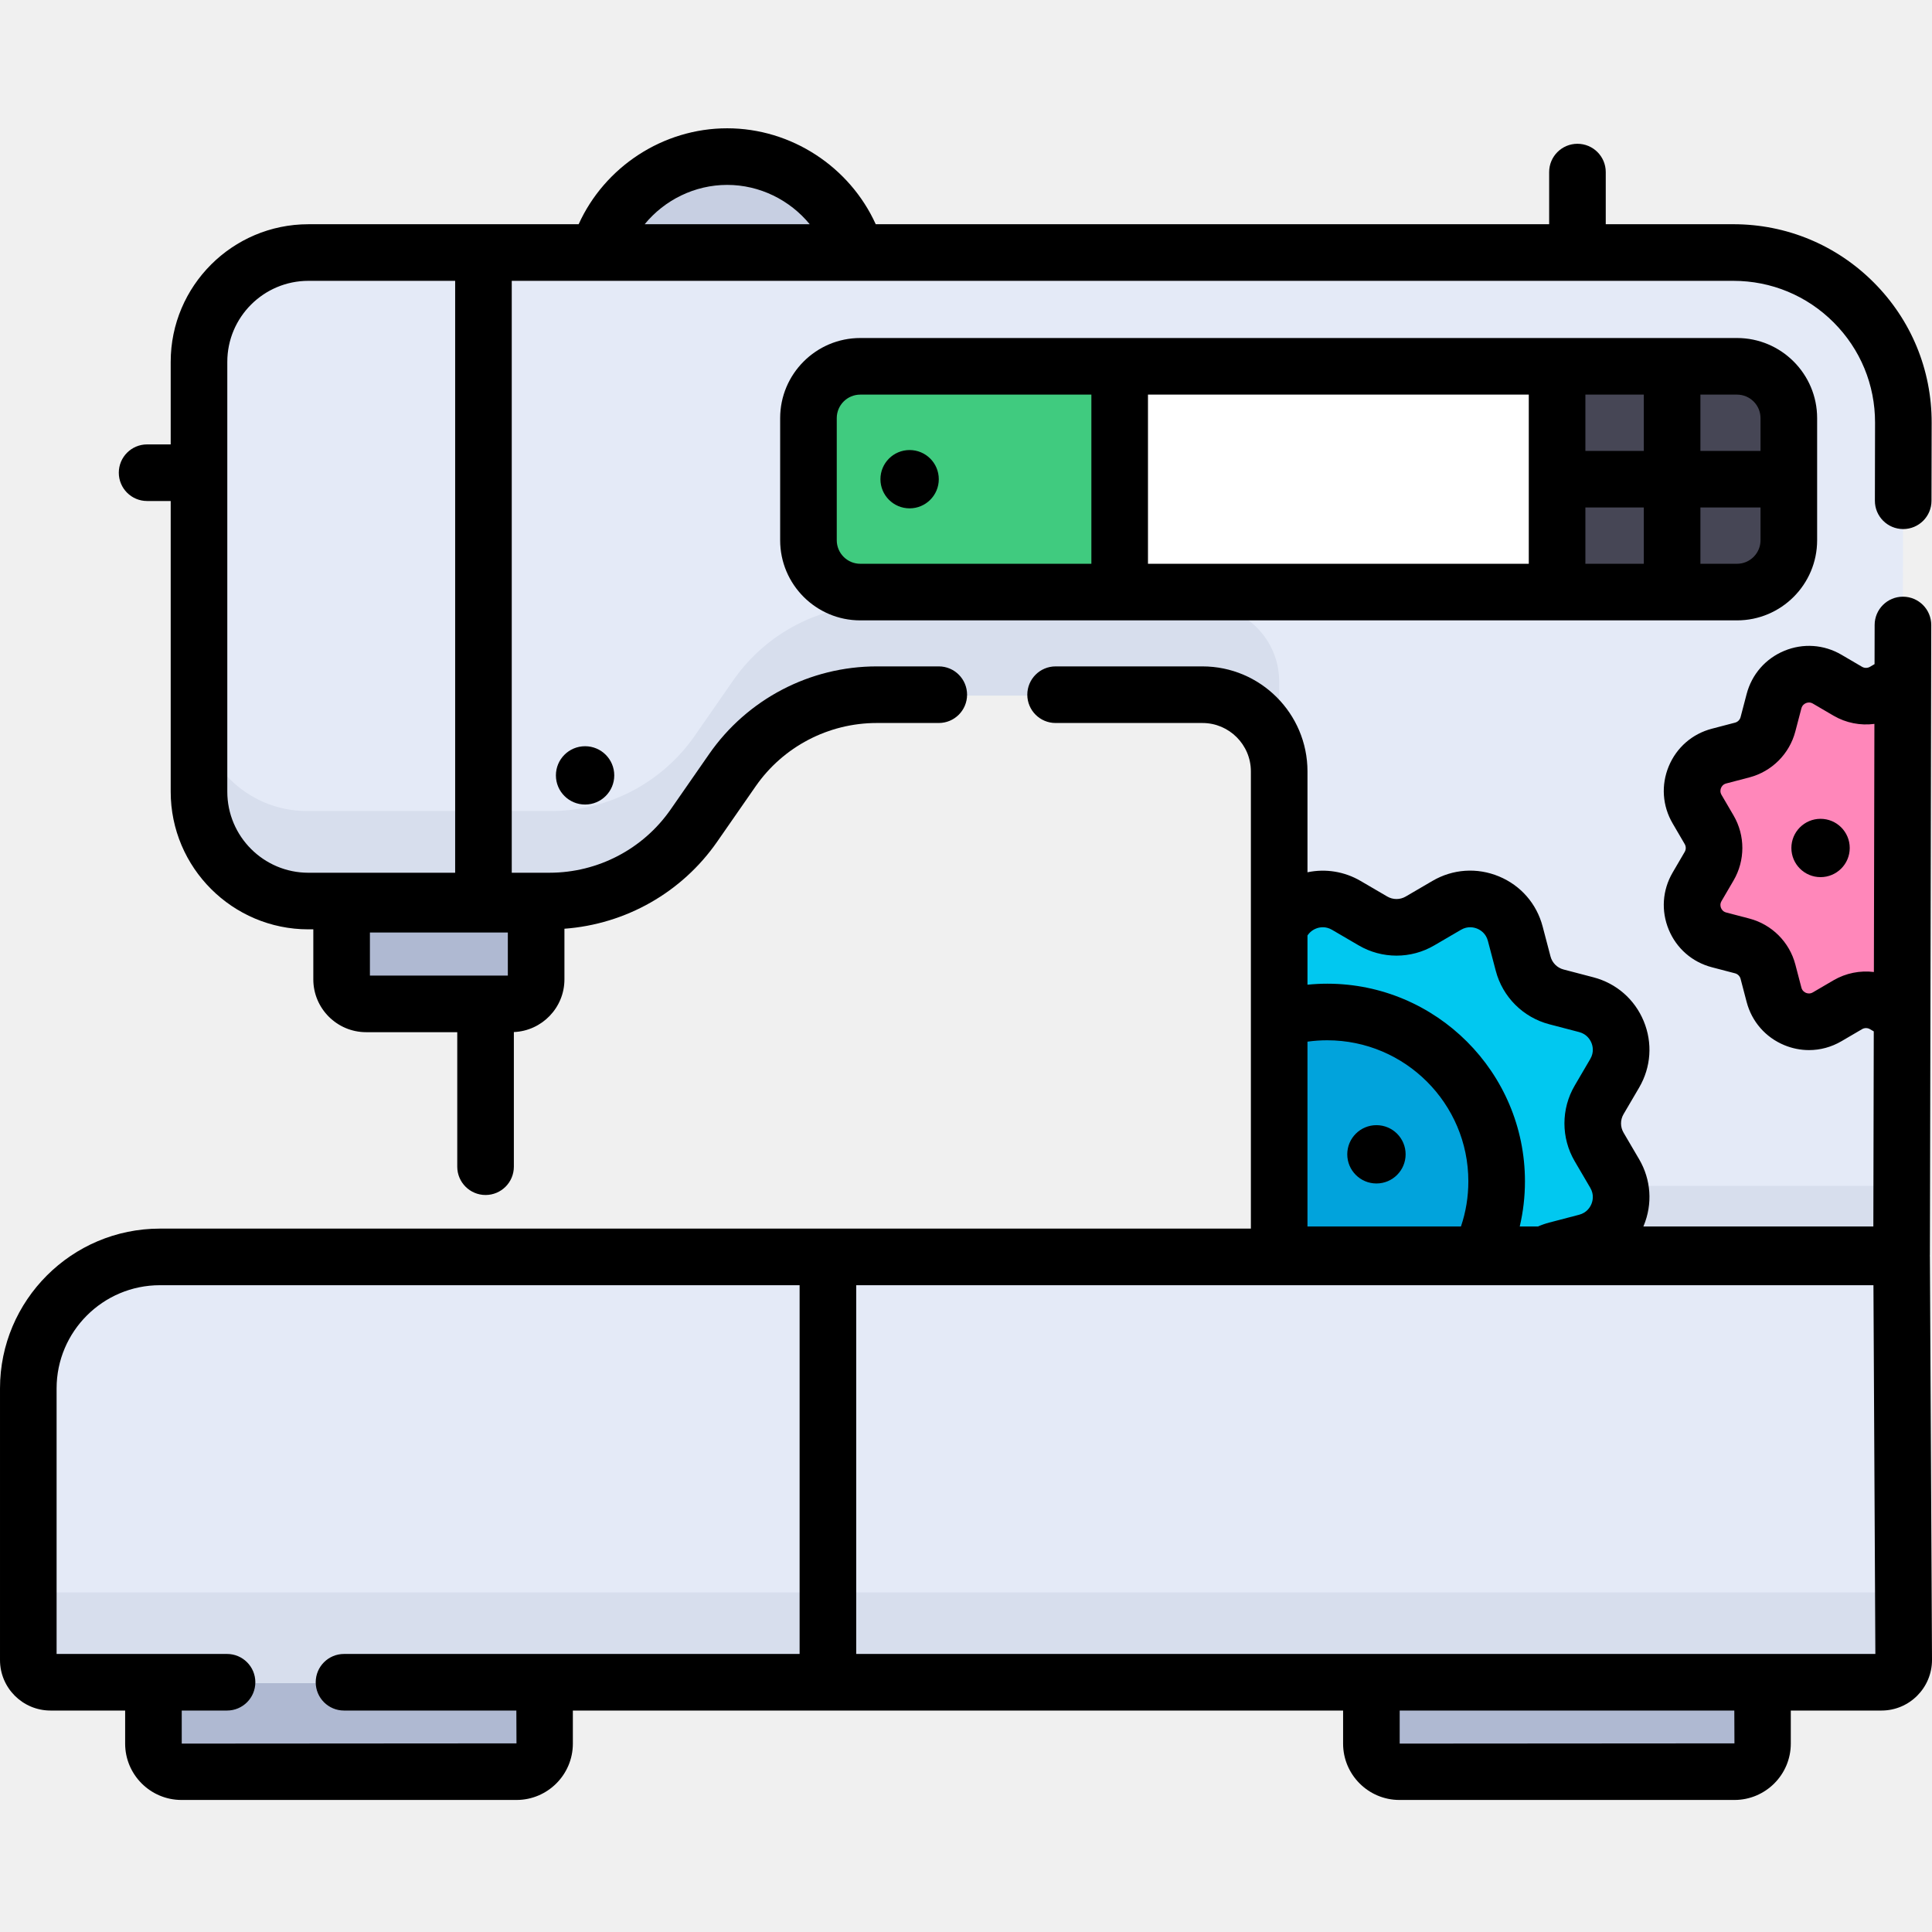
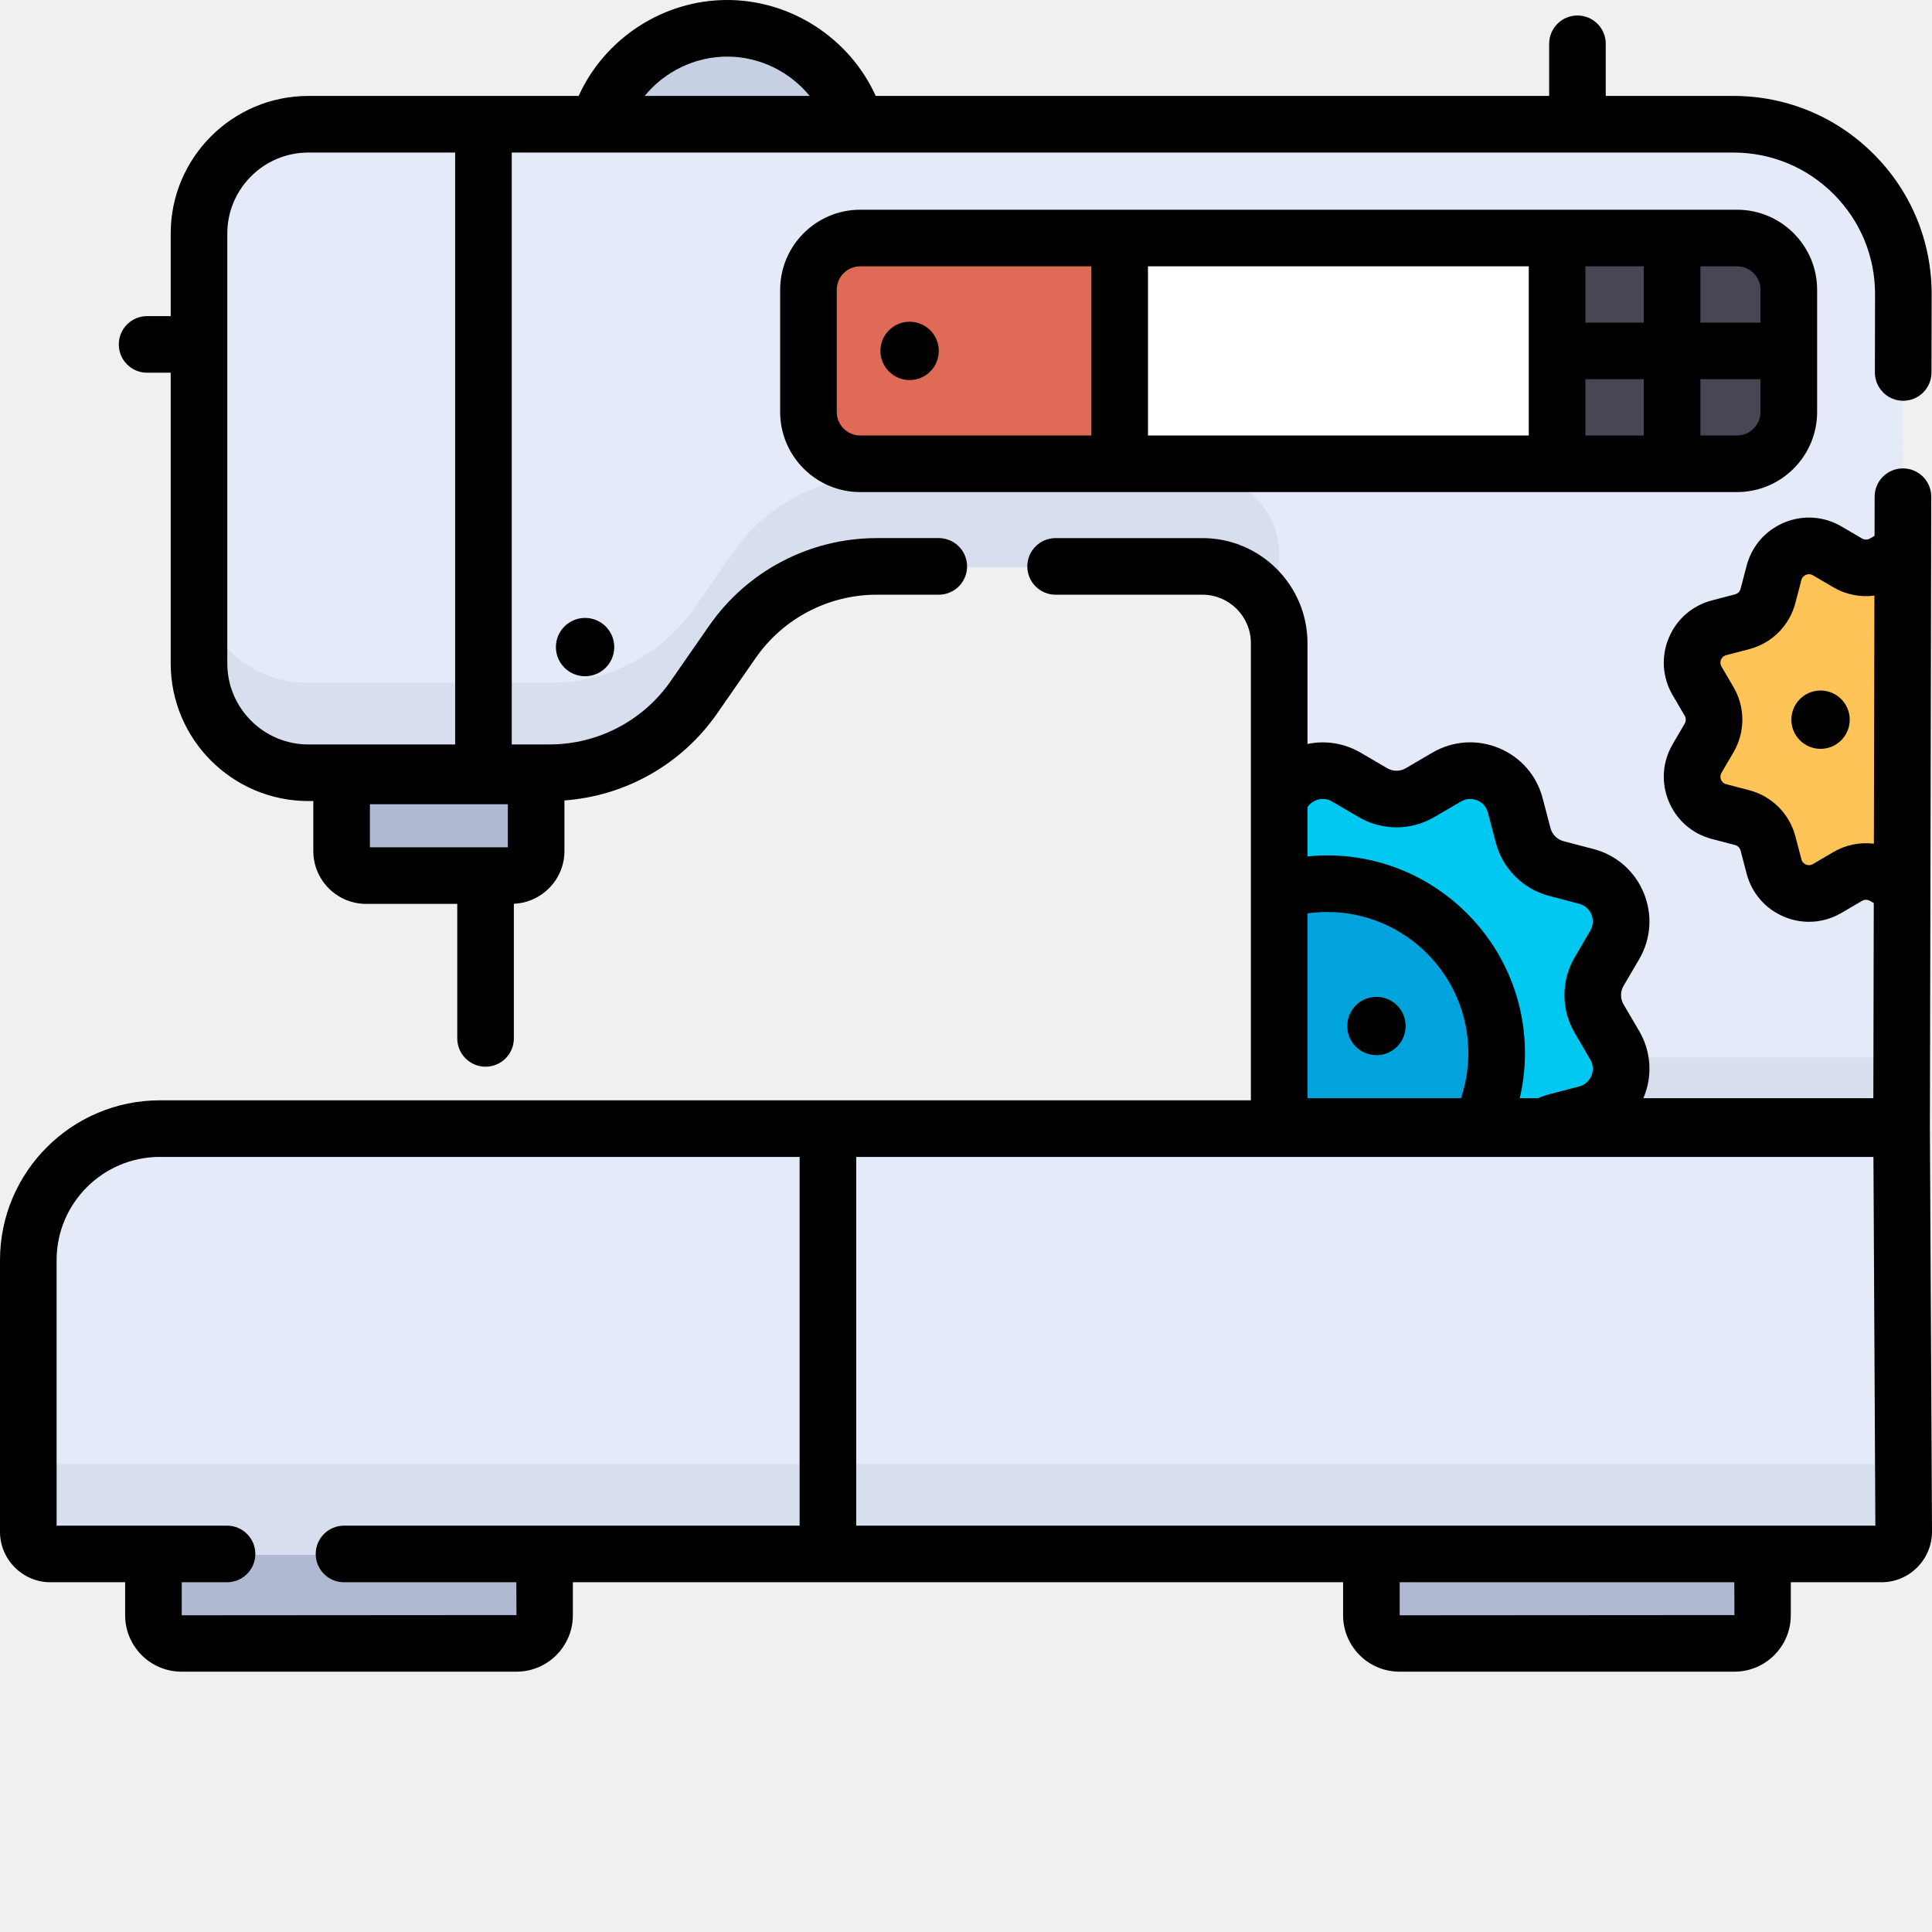
- <svg xmlns="http://www.w3.org/2000/svg" viewBox="0 -34 512.001 512">
-   <g fill="#afb9d2">
-     <path d="m135.582 232.039h-38.551c-3.59 0-6.5-2.91-6.5-6.5v-22.531h51.551v22.531c0 3.59-2.91 6.5-6.5 6.5zm0 0" />
-     <path d="m136.875 435.508h-88.777c-4.105 0-7.434-3.328-7.434-7.434v-16.262h103.648v16.262c0 4.105-3.332 7.434-7.438 7.434zm0 0" />
-     <path d="m459.645 435.508h-88.777c-4.105 0-7.434-3.328-7.434-7.434v-16.262h103.648v16.262c0 4.105-3.332 7.434-7.438 7.434zm0 0" />
+ <svg xmlns="http://www.w3.org/2000/svg" version="1.1" width="512" height="512" x="0" y="0" viewBox="0 0 512.001 512" style="enable-background:new 0 0 512 512" xml:space="preserve" class="">
+   <g>
+     <g fill="#afb9d2">
+       <path d="m135.582 232.039h-38.551c-3.59 0-6.5-2.91-6.5-6.5v-22.531h51.551v22.531c0 3.59-2.91 6.5-6.5 6.5zm0 0" fill="#afb9d2" data-original="#afb9d2" style="" />
+       <path d="m136.875 435.508h-88.777c-4.105 0-7.434-3.328-7.434-7.434v-16.262h103.648v16.262c0 4.105-3.332 7.434-7.438 7.434zm0 0" fill="#afb9d2" data-original="#afb9d2" style="" />
+       <path d="m459.645 435.508h-88.777c-4.105 0-7.434-3.328-7.434-7.434v-16.262h103.648v16.262c0 4.105-3.332 7.434-7.438 7.434zm0 0" fill="#afb9d2" data-original="#afb9d2" style="" />
+     </g>
+     <path d="m504.41 78.059-.199 68.582-.258 88.391v171.109c0 3.246-2.637 5.875-5.887 5.875h-485.156c-3.25 0-5.887-2.629-5.887-5.875v-71.703c0-19.172 15.617-34.715 34.879-34.715h297.094v-129.086c0-11.211-9.094-20.297-20.297-20.297h-86.18c-15.25 0-29.527 7.469-38.219 19.984l-10.164 14.641c-8.691 12.516-22.973 19.977-38.219 19.977h-64.543c-16.008 0-28.988-12.973-28.988-28.969v-114.109c0-15.996 12.977-28.969 28.988-28.969h377.535c24.91 0 45.551 20.234 45.5 45.164zm0 0" fill="#e4eaf7" data-original="#e4eaf7" style="" class="" />
+     <path d="m81.375 204.941h64.539c15.25 0 29.527-7.461 38.219-19.977l10.168-14.641c8.691-12.516 22.969-19.984 38.219-19.984h86.18c11.203 0 20.297 9.086 20.297 20.297v-24.008c0-11.207-9.094-20.293-20.297-20.293h-86.18c-15.25 0-29.527 7.469-38.219 19.984l-10.168 14.641c-8.691 12.516-22.969 19.977-38.219 19.977h-64.539c-16.008 0-28.988-12.973-28.988-28.969v24.004c0 15.996 12.98 28.969 28.988 28.969zm0 0" fill="#d7deed" data-original="#d7deed" style="" />
+     <path d="m498.066 388.012h-485.156c-3.25 0-5.887-2.629-5.887-5.875v24.004c0 3.246 2.637 5.875 5.887 5.875h485.156c3.25 0 5.887-2.629 5.887-5.875v-24.004c0 3.246-2.637 5.875-5.887 5.875zm0 0" fill="#d7deed" data-original="#d7deed" style="" />
+     <path d="m474.055 77.227v31.535c0 7.809-6.34 14.145-14.152 14.145h-231.496c-7.816 0-14.156-6.336-14.156-14.145v-31.535c0-7.82 6.34-14.145 14.156-14.145h231.496c7.812-.004 14.152 6.324 14.152 14.145zm0 0" fill="#df6b57" data-original="#40cb7f" style="" class="" />
+     <path d="m412.641 70.414v51.41c0 .359 0 .719-.012 1.082h-115.891c-.012-.363-.012-.723-.012-1.082v-58.746h115.586c.215 2.309.328 4.773.328 7.336zm0 0" fill="#ffffff" data-original="#ffffff" style="" class="" />
+     <path d="m474.055 77.227v31.535c0 7.809-6.34 14.145-14.152 14.145h-47.262v-59.828h47.262c7.812 0 14.152 6.328 14.152 14.148zm0 0" fill="#464655" data-original="#464655" style="" class="" />
+     <path d="m226.91 32.926h-68.383c4.391-14.703 18.039-25.426 34.184-25.426 16.156 0 29.797 10.727 34.199 25.426zm0 0" fill="#c7cfe2" data-original="#c7cfe2" style="" />
+     <path d="m338.996 280.262h164.957v19.457h-164.957zm0 0" fill="#d7deed" data-original="#d7deed" style="" />
+     <path d="m427.918 278.188c4.125 7.059.383 16.105-7.535 18.176l-7.918 2.07c-1.102.285-2.145.719-3.102 1.285h-70.367v-86.309c2.641-7.059 11.105-10.211 17.785-6.297l7.074 4.133c3.844 2.254 8.617 2.254 12.465 0l7.07-4.133c7.062-4.129 16.117-.379 18.18 7.52l2.082 7.926c1.125 4.305 4.496 7.672 8.812 8.809l7.918 2.07c7.918 2.07 11.664 11.117 7.539 18.172l-4.133 7.059c-2.258 3.852-2.258 8.609 0 12.465zm0 0" fill="#01c8f0" data-original="#01c8f0" style="" class="" />
+     <path d="m504.211 146.641-.258 88.391v1.062l-4.609-3.832c-2.988-1.742-6.68-1.742-9.66 0l-5.473 3.203c-5.465 3.195-12.465.289-14.074-5.832l-1.605-6.129c-.879-3.336-3.484-5.941-6.824-6.82l-6.137-1.605c-6.121-1.598-9.02-8.602-5.824-14.062l3.195-5.473c1.742-2.977 1.742-6.664 0-9.641l-3.195-5.473c-3.195-5.457-.297-12.465 5.824-14.062l6.137-1.605c3.34-.875 5.945-3.484 6.824-6.82l1.605-6.129c1.609-6.121 8.609-9.027 14.074-5.832l5.473 3.203c2.98 1.742 6.672 1.742 9.66 0zm0 0" fill="#fec458" data-original="#ff87ba" style="" class="" />
+     <path d="m396.629 280.238c0 6.977-1.598 13.59-4.445 19.48h-53.188v-62.512c4.031-1.195 8.309-1.832 12.734-1.832 24.797 0 44.898 20.086 44.898 44.863zm0 0" fill="#01a3dc" data-original="#01a3dc" style="" class="" />
+     <path d="m511.445 299.055c0-.082-.012-.16-.016-.242.004-.09.012-.172.016-.262l.355-166.902c.012-4.145-3.34-7.508-7.48-7.52-.008 0-.012 0-.02 0-4.133 0-7.488 3.344-7.5 7.48l-.023 10.391-1.207.707c-.652.379-1.457.379-2.098.008l-5.477-3.207c-4.645-2.715-10.16-3.094-15.133-1.035-4.973 2.059-8.609 6.227-9.98 11.438l-1.609 6.129c-.188.719-.75 1.281-1.469 1.469l-6.129 1.605c-5.207 1.359-9.375 4.988-11.438 9.961-2.066 4.977-1.688 10.496 1.031 15.141l3.199 5.477c.371.637.371 1.43-.004 2.07l-3.191 5.465c-2.723 4.652-3.098 10.172-1.035 15.148 2.062 4.973 6.23 8.602 11.43 9.957l6.133 1.605c.723.191 1.285.754 1.473 1.469l1.609 6.137c1.371 5.203 5.008 9.371 9.98 11.43 2.121.879 4.336 1.312 6.543 1.312 2.973 0 5.926-.789 8.594-2.348l5.469-3.199c.645-.379 1.449-.375 2.086-.004l1.016.594-.113 51.707h-60.953c.027-.066.059-.133.09-.199 2.398-5.785 1.961-12.207-1.199-17.617-.004 0-.004-.004-.004-.004l-4.137-7.059c-.883-1.508-.883-3.375 0-4.883l4.141-7.062c3.16-5.41 3.598-11.832 1.199-17.617-2.402-5.785-7.254-10.012-13.316-11.598l-7.91-2.07c-1.695-.441-3.023-1.766-3.465-3.461l-2.078-7.906c-1.582-6.059-5.805-10.906-11.59-13.305-5.793-2.402-12.219-1.965-17.625 1.199l-7.086 4.141c-1.504.879-3.371.879-4.887-.008l-7.062-4.125c-4.285-2.512-9.293-3.305-14.078-2.301v-26.73c0-15.344-12.484-27.828-27.832-27.828h-38.918c-4.145 0-7.5 3.359-7.5 7.5 0 4.145 3.355 7.5 7.5 7.5h38.918c7.074 0 12.832 5.754 12.832 12.828v121.164h-289.117c-23.367 0-42.379 19-42.379 42.355v71.98c0 7.379 6.004 13.383 13.387 13.383h19.777v8.762c0 8.234 6.699 14.934 14.934 14.934h88.777c8.234 0 14.938-6.699 14.938-14.934v-8.762h204.121v8.762c0 8.234 6.699 14.934 14.934 14.934h88.777c8.234 0 14.934-6.699 14.934-14.934v-8.762h24.035c7.383 0 13.387-6.004 13.387-13.422zm-25.547-73.266-5.473 3.203c-.727.426-1.395.301-1.824.125-.355-.148-.984-.523-1.211-1.387l-1.605-6.129c-1.562-5.949-6.227-10.609-12.18-12.172l-6.145-1.609c-.809-.211-1.191-.766-1.367-1.191-.148-.352-.324-1.059.125-1.828l3.195-5.469c3.105-5.309 3.105-11.906.004-17.215l-3.199-5.473c-.449-.77-.273-1.473-.125-1.824.176-.43.559-.98 1.375-1.195l6.137-1.605c5.949-1.562 10.617-6.223 12.176-12.172l1.609-6.129c.227-.863.855-1.238 1.211-1.387.215-.09.488-.164.801-.164.309 0 .656.074 1.02.285l5.48 3.207c3.312 1.938 7.137 2.668 10.836 2.18l-.137 65.75c-3.656-.449-7.426.285-10.703 2.199zm-136.965-13.777c.789-.281 2.367-.602 4.066.395l7.059 4.125c6.188 3.629 13.871 3.629 20.043.004l7.078-4.133c1.812-1.059 3.477-.637 4.309-.293.828.344 2.297 1.219 2.824 3.25l2.082 7.906c1.805 6.922 7.234 12.352 14.172 14.172l7.918 2.07c2.027.531 2.906 2 3.254 2.832.344.828.762 2.492-.293 4.293l-4.133 7.059c-3.625 6.184-3.625 13.863 0 20.047l4.137 7.059c1.051 1.805.633 3.465.289 4.293-.344.832-1.227 2.301-3.254 2.832l-7.914 2.07c-1.031.27-2.031.617-2.996 1.043h-4.828c.914-3.891 1.383-7.895 1.383-11.98 0-28.875-23.508-52.367-52.398-52.367-1.754 0-3.5.094-5.234.266v-13.039c.574-.871 1.422-1.543 2.438-1.902zm-2.438 30.039c1.727-.242 3.473-.363 5.234-.363 20.621 0 37.398 16.766 37.398 37.367 0 4.133-.656 8.145-1.961 11.98h-40.672zm-209.621 185.961-88.711.062v-8.762h12.004c4.141 0 7.5-3.355 7.5-7.5 0-4.141-3.359-7.496-7.5-7.496h-45.168v-70.367c0-15.086 12.281-27.355 27.379-27.355h169.527v97.723h-120.738c-4.141 0-7.5 3.355-7.5 7.496 0 4.145 3.359 7.5 7.5 7.5h45.672zm322.773 0-88.715.062v-8.762h88.68zm7.434-23.695h-240.176v-97.723h269.578l.508 97.723zm0 0" fill="#000000" data-original="#000000" style="" class="" />
+     <path d="m162.785 171.484c0-4.27-3.461-7.727-7.73-7.727-4.273 0-7.734 3.457-7.734 7.727 0 4.266 3.461 7.727 7.734 7.727 4.27 0 7.73-3.461 7.73-7.727zm0 0" fill="#000000" data-original="#000000" style="" class="" />
+     <path d="m248.789 92.992c0-4.27-3.465-7.727-7.734-7.727-4.27 0-7.73 3.457-7.73 7.727 0 4.266 3.461 7.727 7.73 7.727 4.27 0 7.734-3.461 7.734-7.727zm0 0" fill="#000000" data-original="#000000" style="" class="" />
+     <path d="m38.984 98.773h6.254v77.043c0 20.109 16.367 36.469 36.488 36.469h1.305v13.254c0 7.719 6.281 14 14 14h24.148v35.648c0 4.141 3.359 7.5 7.5 7.5 4.141 0 7.5-3.359 7.5-7.5v-35.68c7.441-.316 13.402-6.453 13.402-13.969v-13.414c16.219-1.188 31.137-9.609 40.477-23.066l10.188-14.664c7.297-10.516 19.301-16.793 32.109-16.793h16.434c4.141 0 7.496-3.359 7.496-7.5 0-4.141-3.355-7.5-7.496-7.5h-16.434c-17.723 0-34.332 8.688-44.43 23.238l-10.188 14.664c-7.297 10.508-19.297 16.781-32.109 16.781h-10.008v-156.859h323.734c10.051 0 19.496 3.918 26.594 11.027 7.09 7.105 10.98 16.539 10.961 26.57l-.043 20.668c-.012 4.145 3.34 7.508 7.484 7.516h.016c4.133 0 7.492-3.348 7.5-7.48l.043-20.672c.031-14.043-5.418-27.254-15.34-37.199-9.934-9.949-23.148-15.434-37.211-15.434h-33.816v-13.816c0-4.145-3.359-7.5-7.5-7.5s-7.5 3.355-7.5 7.5v13.82h-178.461c-6.902-15.211-22.359-25.426-39.371-25.426-17.016 0-32.469 10.215-39.363 25.426h-25.172c-.02 0-.039-.004-.055-.004-.02 0-.039.004-.059.004h-46.336c-20.121 0-36.488 16.359-36.488 36.469v21.879h-6.254c-4.145 0-7.5 3.359-7.5 7.5 0 4.141 3.355 7.5 7.5 7.5zm59.047 114.355h36.551v11.41h-36.551zm94.68-198.129c8.613 0 16.613 4.004 21.875 10.426h-43.742c5.254-6.422 13.258-10.426 21.867-10.426zm-132.473 46.895c0-11.836 9.641-21.469 21.488-21.469h38.895v156.863h-38.895c-11.848 0-21.488-9.633-21.488-21.473zm0 0" fill="#000000" data-original="#000000" style="" class="" />
+     <path d="m443.125 55.578h-215.148c-11.703 0-21.227 9.523-21.227 21.227v32.371c0 11.707 9.523 21.23 21.227 21.23h232.352c11.707 0 21.23-9.523 21.23-21.23v-32.371c0-11.703-9.523-21.227-21.23-21.227zm-7.496 15v14.914h-15.484v-14.914zm-30.484 44.828h-100.918v-44.828h100.918zm-183.395-6.23v-32.371c0-3.434 2.793-6.227 6.227-6.227h61.25v44.828h-61.25c-3.434 0-6.227-2.797-6.227-6.23zm198.395 6.23v-14.914h15.484v14.914zm40.184 0h-9.703v-14.914h15.93v8.684c0 3.434-2.793 6.23-6.227 6.23zm6.227-38.602v8.688h-15.93v-14.914h9.703c3.434 0 6.227 2.793 6.227 6.227zm0 0" fill="#000000" data-original="#000000" style="" class="" />
+     <path d="m490.199 190.723c0-4.266-3.465-7.727-7.734-7.727-4.27 0-7.73 3.461-7.73 7.727 0 4.27 3.461 7.727 7.73 7.727 4.27 0 7.734-3.457 7.734-7.727zm0 0" fill="#000000" data-original="#000000" style="" class="" />
+     <path d="m372.504 271.906c0-4.27-3.461-7.727-7.73-7.727-4.273 0-7.734 3.457-7.734 7.727 0 4.266 3.461 7.727 7.734 7.727 4.27 0 7.73-3.461 7.73-7.727zm0 0" fill="#000000" data-original="#000000" style="" class="" />
  </g>
-   <path d="m504.41 78.059-.199 68.582-.258 88.391v171.109c0 3.246-2.637 5.875-5.887 5.875h-485.156c-3.25 0-5.887-2.629-5.887-5.875v-71.703c0-19.172 15.617-34.715 34.879-34.715h297.094v-129.086c0-11.211-9.094-20.297-20.297-20.297h-86.18c-15.25 0-29.527 7.469-38.219 19.984l-10.164 14.641c-8.691 12.516-22.973 19.977-38.219 19.977h-64.543c-16.008 0-28.988-12.973-28.988-28.969v-114.109c0-15.996 12.977-28.969 28.988-28.969h377.535c24.91 0 45.551 20.234 45.5 45.164zm0 0" fill="#e4eaf7" />
-   <path d="m81.375 204.941h64.539c15.25 0 29.527-7.461 38.219-19.977l10.168-14.641c8.691-12.516 22.969-19.984 38.219-19.984h86.18c11.203 0 20.297 9.086 20.297 20.297v-24.008c0-11.207-9.094-20.293-20.297-20.293h-86.18c-15.25 0-29.527 7.469-38.219 19.984l-10.168 14.641c-8.691 12.516-22.969 19.977-38.219 19.977h-64.539c-16.008 0-28.988-12.973-28.988-28.969v24.004c0 15.996 12.98 28.969 28.988 28.969zm0 0" fill="#d7deed" />
-   <path d="m498.066 388.012h-485.156c-3.25 0-5.887-2.629-5.887-5.875v24.004c0 3.246 2.637 5.875 5.887 5.875h485.156c3.25 0 5.887-2.629 5.887-5.875v-24.004c0 3.246-2.637 5.875-5.887 5.875zm0 0" fill="#d7deed" />
-   <path d="m474.055 77.227v31.535c0 7.809-6.34 14.145-14.152 14.145h-231.496c-7.816 0-14.156-6.336-14.156-14.145v-31.535c0-7.82 6.34-14.145 14.156-14.145h231.496c7.812-.004 14.152 6.324 14.152 14.145zm0 0" fill="#40cb7f" />
-   <path d="m412.641 70.414v51.41c0 .359 0 .719-.012 1.082h-115.891c-.012-.363-.012-.723-.012-1.082v-58.746h115.586c.215 2.309.328 4.773.328 7.336zm0 0" fill="#fff" />
-   <path d="m474.055 77.227v31.535c0 7.809-6.34 14.145-14.152 14.145h-47.262v-59.828h47.262c7.812 0 14.152 6.328 14.152 14.148zm0 0" fill="#464655" />
-   <path d="m226.91 32.926h-68.383c4.391-14.703 18.039-25.426 34.184-25.426 16.156 0 29.797 10.727 34.199 25.426zm0 0" fill="#c7cfe2" />
-   <path d="m338.996 280.262h164.957v19.457h-164.957zm0 0" fill="#d7deed" />
-   <path d="m427.918 278.188c4.125 7.059.383 16.105-7.535 18.176l-7.918 2.07c-1.102.285-2.145.719-3.102 1.285h-70.367v-86.309c2.641-7.059 11.105-10.211 17.785-6.297l7.074 4.133c3.844 2.254 8.617 2.254 12.465 0l7.07-4.133c7.062-4.129 16.117-.379 18.18 7.52l2.082 7.926c1.125 4.305 4.496 7.672 8.812 8.809l7.918 2.07c7.918 2.07 11.664 11.117 7.539 18.172l-4.133 7.059c-2.258 3.852-2.258 8.609 0 12.465zm0 0" fill="#01c8f0" />
-   <path d="m504.211 146.641-.258 88.391v1.062l-4.609-3.832c-2.988-1.742-6.68-1.742-9.66 0l-5.473 3.203c-5.465 3.195-12.465.289-14.074-5.832l-1.605-6.129c-.879-3.336-3.484-5.941-6.824-6.82l-6.137-1.605c-6.121-1.598-9.02-8.602-5.824-14.062l3.195-5.473c1.742-2.977 1.742-6.664 0-9.641l-3.195-5.473c-3.195-5.457-.297-12.465 5.824-14.062l6.137-1.605c3.34-.875 5.945-3.484 6.824-6.82l1.605-6.129c1.609-6.121 8.609-9.027 14.074-5.832l5.473 3.203c2.98 1.742 6.672 1.742 9.66 0zm0 0" fill="#ff87ba" />
-   <path d="m396.629 280.238c0 6.977-1.598 13.59-4.445 19.48h-53.188v-62.512c4.031-1.195 8.309-1.832 12.734-1.832 24.797 0 44.898 20.086 44.898 44.863zm0 0" fill="#01a3dc" />
-   <path d="m511.445 299.055c0-.082-.012-.16-.016-.242.004-.09.012-.172.016-.262l.355-166.902c.012-4.145-3.34-7.508-7.48-7.52-.008 0-.012 0-.02 0-4.133 0-7.488 3.344-7.5 7.48l-.023 10.391-1.207.707c-.652.379-1.457.379-2.098.008l-5.477-3.207c-4.645-2.715-10.16-3.094-15.133-1.035-4.973 2.059-8.609 6.227-9.98 11.438l-1.609 6.129c-.188.719-.75 1.281-1.469 1.469l-6.129 1.605c-5.207 1.359-9.375 4.988-11.438 9.961-2.066 4.977-1.688 10.496 1.031 15.141l3.199 5.477c.371.637.371 1.43-.004 2.07l-3.191 5.465c-2.723 4.652-3.098 10.172-1.035 15.148 2.062 4.973 6.23 8.602 11.43 9.957l6.133 1.605c.723.191 1.285.754 1.473 1.469l1.609 6.137c1.371 5.203 5.008 9.371 9.98 11.43 2.121.879 4.336 1.312 6.543 1.312 2.973 0 5.926-.789 8.594-2.348l5.469-3.199c.645-.379 1.449-.375 2.086-.004l1.016.594-.113 51.707h-60.953c.027-.066.059-.133.09-.199 2.398-5.785 1.961-12.207-1.199-17.617-.004 0-.004-.004-.004-.004l-4.137-7.059c-.883-1.508-.883-3.375 0-4.883l4.141-7.062c3.16-5.41 3.598-11.832 1.199-17.617-2.402-5.785-7.254-10.012-13.316-11.598l-7.91-2.07c-1.695-.441-3.023-1.766-3.465-3.461l-2.078-7.906c-1.582-6.059-5.805-10.906-11.59-13.305-5.793-2.402-12.219-1.965-17.625 1.199l-7.086 4.141c-1.504.879-3.371.879-4.887-.008l-7.062-4.125c-4.285-2.512-9.293-3.305-14.078-2.301v-26.73c0-15.344-12.484-27.828-27.832-27.828h-38.918c-4.145 0-7.5 3.359-7.5 7.5 0 4.145 3.355 7.5 7.5 7.5h38.918c7.074 0 12.832 5.754 12.832 12.828v121.164h-289.117c-23.367 0-42.379 19-42.379 42.355v71.98c0 7.379 6.004 13.383 13.387 13.383h19.777v8.762c0 8.234 6.699 14.934 14.934 14.934h88.777c8.234 0 14.938-6.699 14.938-14.934v-8.762h204.121v8.762c0 8.234 6.699 14.934 14.934 14.934h88.777c8.234 0 14.934-6.699 14.934-14.934v-8.762h24.035c7.383 0 13.387-6.004 13.387-13.422zm-25.547-73.266-5.473 3.203c-.727.426-1.395.301-1.824.125-.355-.148-.984-.523-1.211-1.387l-1.605-6.129c-1.562-5.949-6.227-10.609-12.18-12.172l-6.145-1.609c-.809-.211-1.191-.766-1.367-1.191-.148-.352-.324-1.059.125-1.828l3.195-5.469c3.105-5.309 3.105-11.906.004-17.215l-3.199-5.473c-.449-.77-.273-1.473-.125-1.824.176-.43.559-.98 1.375-1.195l6.137-1.605c5.949-1.562 10.617-6.223 12.176-12.172l1.609-6.129c.227-.863.855-1.238 1.211-1.387.215-.09.488-.164.801-.164.309 0 .656.074 1.02.285l5.48 3.207c3.312 1.938 7.137 2.668 10.836 2.18l-.137 65.75c-3.656-.449-7.426.285-10.703 2.199zm-136.965-13.777c.789-.281 2.367-.602 4.066.395l7.059 4.125c6.188 3.629 13.871 3.629 20.043.004l7.078-4.133c1.812-1.059 3.477-.637 4.309-.293.828.344 2.297 1.219 2.824 3.25l2.082 7.906c1.805 6.922 7.234 12.352 14.172 14.172l7.918 2.07c2.027.531 2.906 2 3.254 2.832.344.828.762 2.492-.293 4.293l-4.133 7.059c-3.625 6.184-3.625 13.863 0 20.047l4.137 7.059c1.051 1.805.633 3.465.289 4.293-.344.832-1.227 2.301-3.254 2.832l-7.914 2.07c-1.031.27-2.031.617-2.996 1.043h-4.828c.914-3.891 1.383-7.895 1.383-11.98 0-28.875-23.508-52.367-52.398-52.367-1.754 0-3.5.094-5.234.266v-13.039c.574-.871 1.422-1.543 2.438-1.902zm-2.438 30.039c1.727-.242 3.473-.363 5.234-.363 20.621 0 37.398 16.766 37.398 37.367 0 4.133-.656 8.145-1.961 11.98h-40.672zm-209.621 185.961-88.711.062v-8.762h12.004c4.141 0 7.5-3.355 7.5-7.5 0-4.141-3.359-7.496-7.5-7.496h-45.168v-70.367c0-15.086 12.281-27.355 27.379-27.355h169.527v97.723h-120.738c-4.141 0-7.5 3.355-7.5 7.496 0 4.145 3.359 7.5 7.5 7.5h45.672zm322.773 0-88.715.062v-8.762h88.68zm7.434-23.695h-240.176v-97.723h269.578l.508 97.723zm0 0" />
-   <path d="m162.785 171.484c0-4.27-3.461-7.727-7.73-7.727-4.273 0-7.734 3.457-7.734 7.727 0 4.266 3.461 7.727 7.734 7.727 4.27 0 7.73-3.461 7.73-7.727zm0 0" />
-   <path d="m248.789 92.992c0-4.27-3.465-7.727-7.734-7.727-4.27 0-7.73 3.457-7.73 7.727 0 4.266 3.461 7.727 7.73 7.727 4.27 0 7.734-3.461 7.734-7.727zm0 0" />
-   <path d="m38.984 98.773h6.254v77.043c0 20.109 16.367 36.469 36.488 36.469h1.305v13.254c0 7.719 6.281 14 14 14h24.148v35.648c0 4.141 3.359 7.5 7.5 7.5 4.141 0 7.5-3.359 7.5-7.5v-35.68c7.441-.316 13.402-6.453 13.402-13.969v-13.414c16.219-1.188 31.137-9.609 40.477-23.066l10.188-14.664c7.297-10.516 19.301-16.793 32.109-16.793h16.434c4.141 0 7.496-3.359 7.496-7.5 0-4.141-3.355-7.5-7.496-7.5h-16.434c-17.723 0-34.332 8.688-44.43 23.238l-10.188 14.664c-7.297 10.508-19.297 16.781-32.109 16.781h-10.008v-156.859h323.734c10.051 0 19.496 3.918 26.594 11.027 7.09 7.105 10.98 16.539 10.961 26.57l-.043 20.668c-.012 4.145 3.34 7.508 7.484 7.516h.016c4.133 0 7.492-3.348 7.5-7.48l.043-20.672c.031-14.043-5.418-27.254-15.34-37.199-9.934-9.949-23.148-15.434-37.211-15.434h-33.816v-13.816c0-4.145-3.359-7.5-7.5-7.5s-7.5 3.355-7.5 7.5v13.82h-178.461c-6.902-15.211-22.359-25.426-39.371-25.426-17.016 0-32.469 10.215-39.363 25.426h-25.172c-.02 0-.039-.004-.055-.004-.02 0-.039.004-.059.004h-46.336c-20.121 0-36.488 16.359-36.488 36.469v21.879h-6.254c-4.145 0-7.5 3.359-7.5 7.5 0 4.141 3.355 7.5 7.5 7.5zm59.047 114.355h36.551v11.41h-36.551zm94.68-198.129c8.613 0 16.613 4.004 21.875 10.426h-43.742c5.254-6.422 13.258-10.426 21.867-10.426zm-132.473 46.895c0-11.836 9.641-21.469 21.488-21.469h38.895v156.863h-38.895c-11.848 0-21.488-9.633-21.488-21.473zm0 0" />
-   <path d="m443.125 55.578h-215.148c-11.703 0-21.227 9.523-21.227 21.227v32.371c0 11.707 9.523 21.23 21.227 21.23h232.352c11.707 0 21.23-9.523 21.23-21.23v-32.371c0-11.703-9.523-21.227-21.23-21.227zm-7.496 15v14.914h-15.484v-14.914zm-30.484 44.828h-100.918v-44.828h100.918zm-183.395-6.23v-32.371c0-3.434 2.793-6.227 6.227-6.227h61.25v44.828h-61.25c-3.434 0-6.227-2.797-6.227-6.23zm198.395 6.23v-14.914h15.484v14.914zm40.184 0h-9.703v-14.914h15.93v8.684c0 3.434-2.793 6.23-6.227 6.23zm6.227-38.602v8.688h-15.93v-14.914h9.703c3.434 0 6.227 2.793 6.227 6.227zm0 0" />
-   <path d="m490.199 190.723c0-4.266-3.465-7.727-7.734-7.727-4.27 0-7.73 3.461-7.73 7.727 0 4.27 3.461 7.727 7.73 7.727 4.27 0 7.734-3.457 7.734-7.727zm0 0" />
-   <path d="m372.504 271.906c0-4.27-3.461-7.727-7.73-7.727-4.273 0-7.734 3.457-7.734 7.727 0 4.266 3.461 7.727 7.734 7.727 4.27 0 7.73-3.461 7.73-7.727zm0 0" />
</svg>
